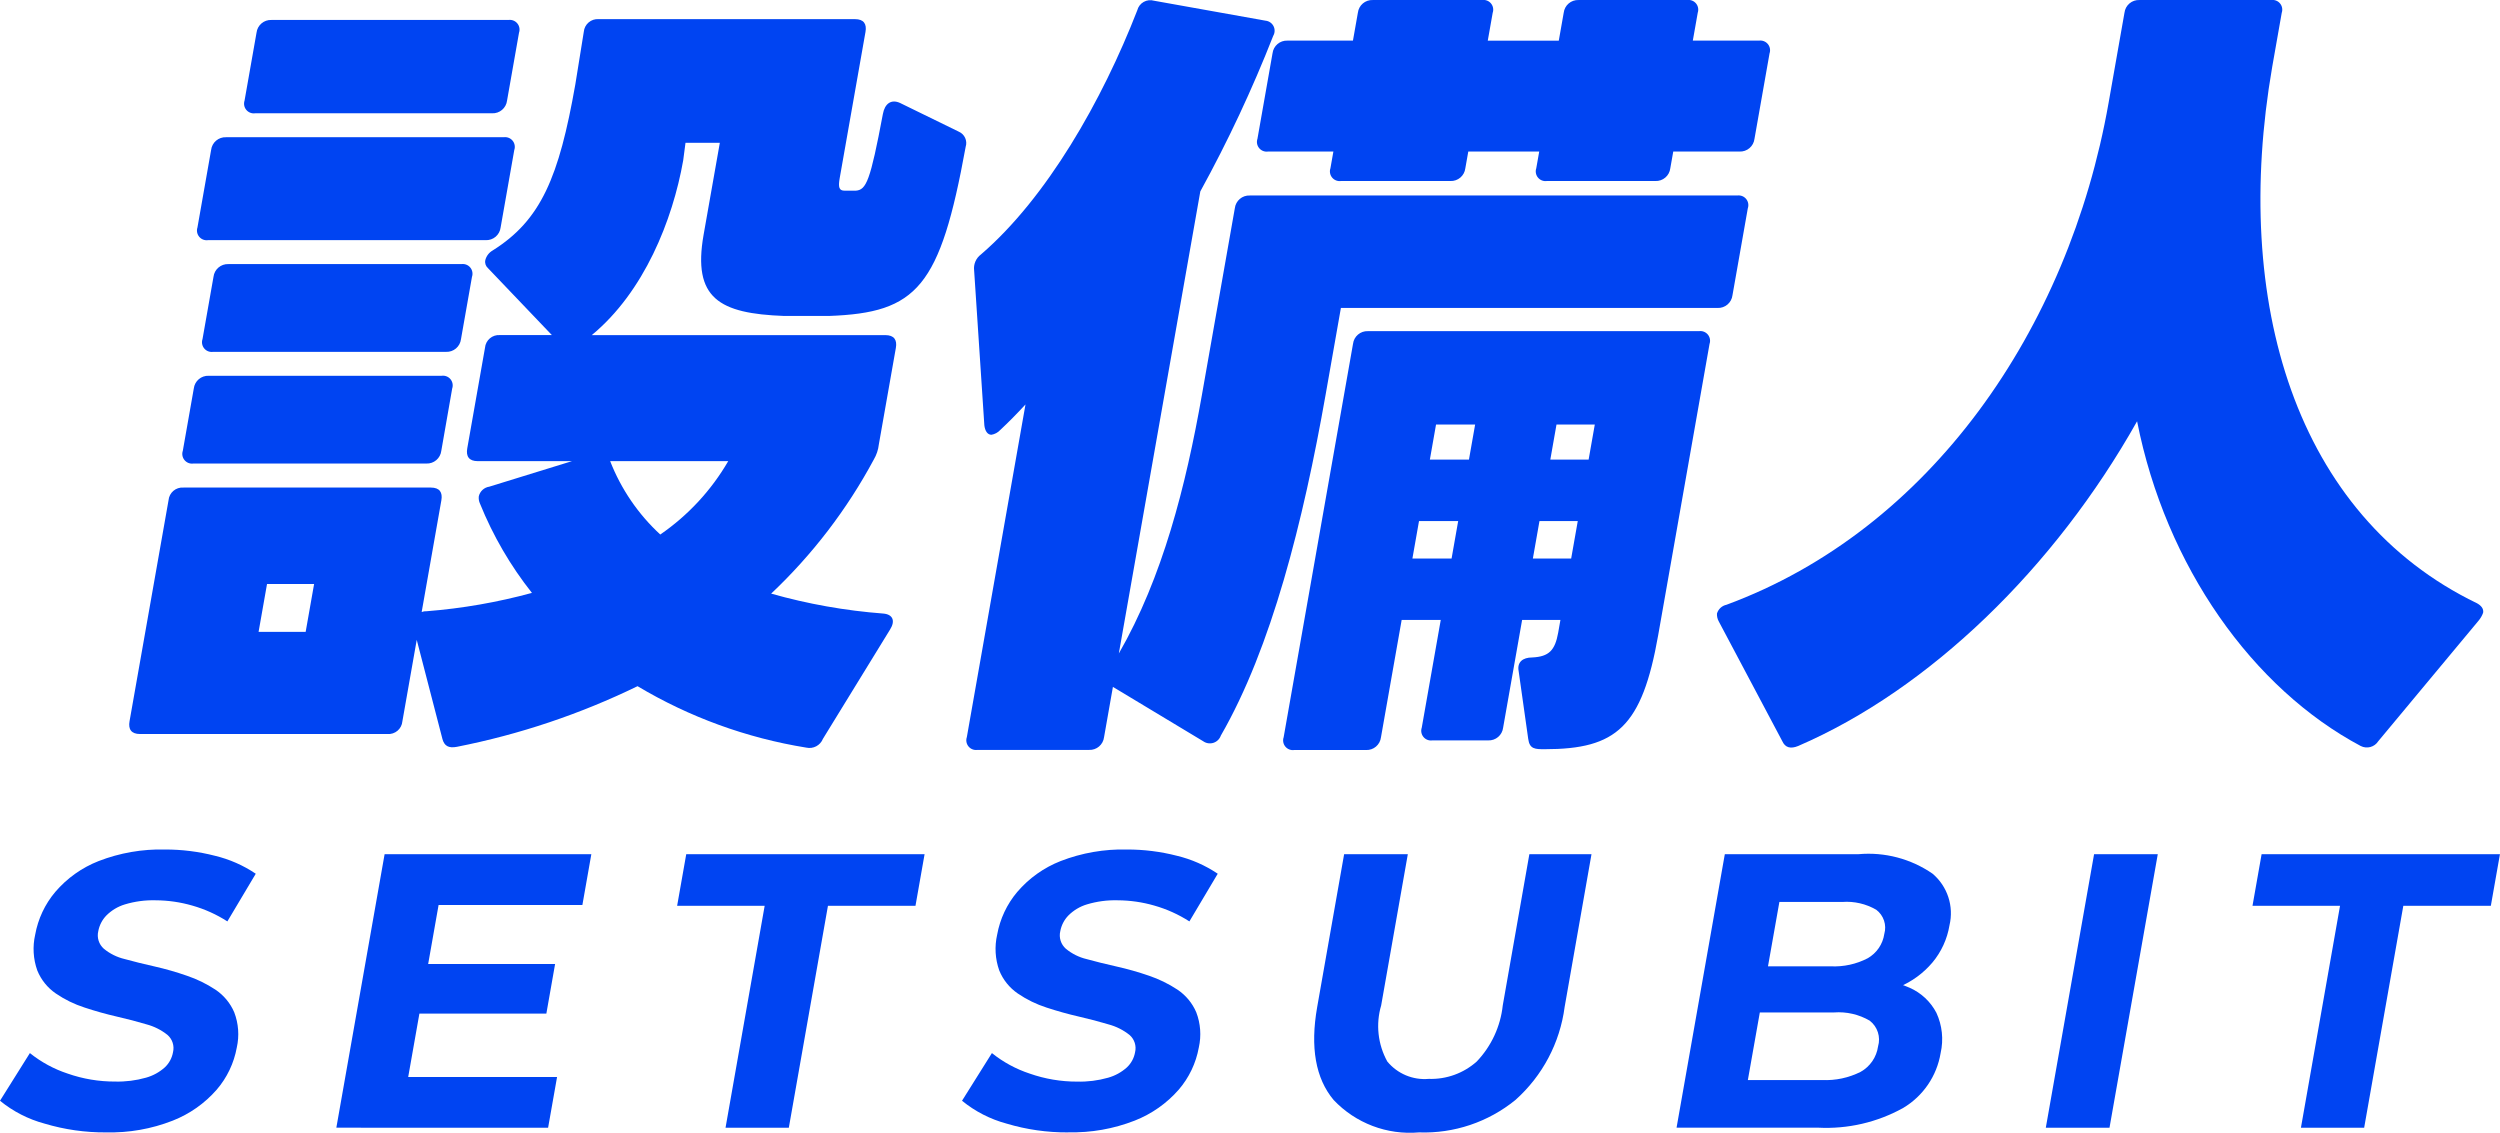
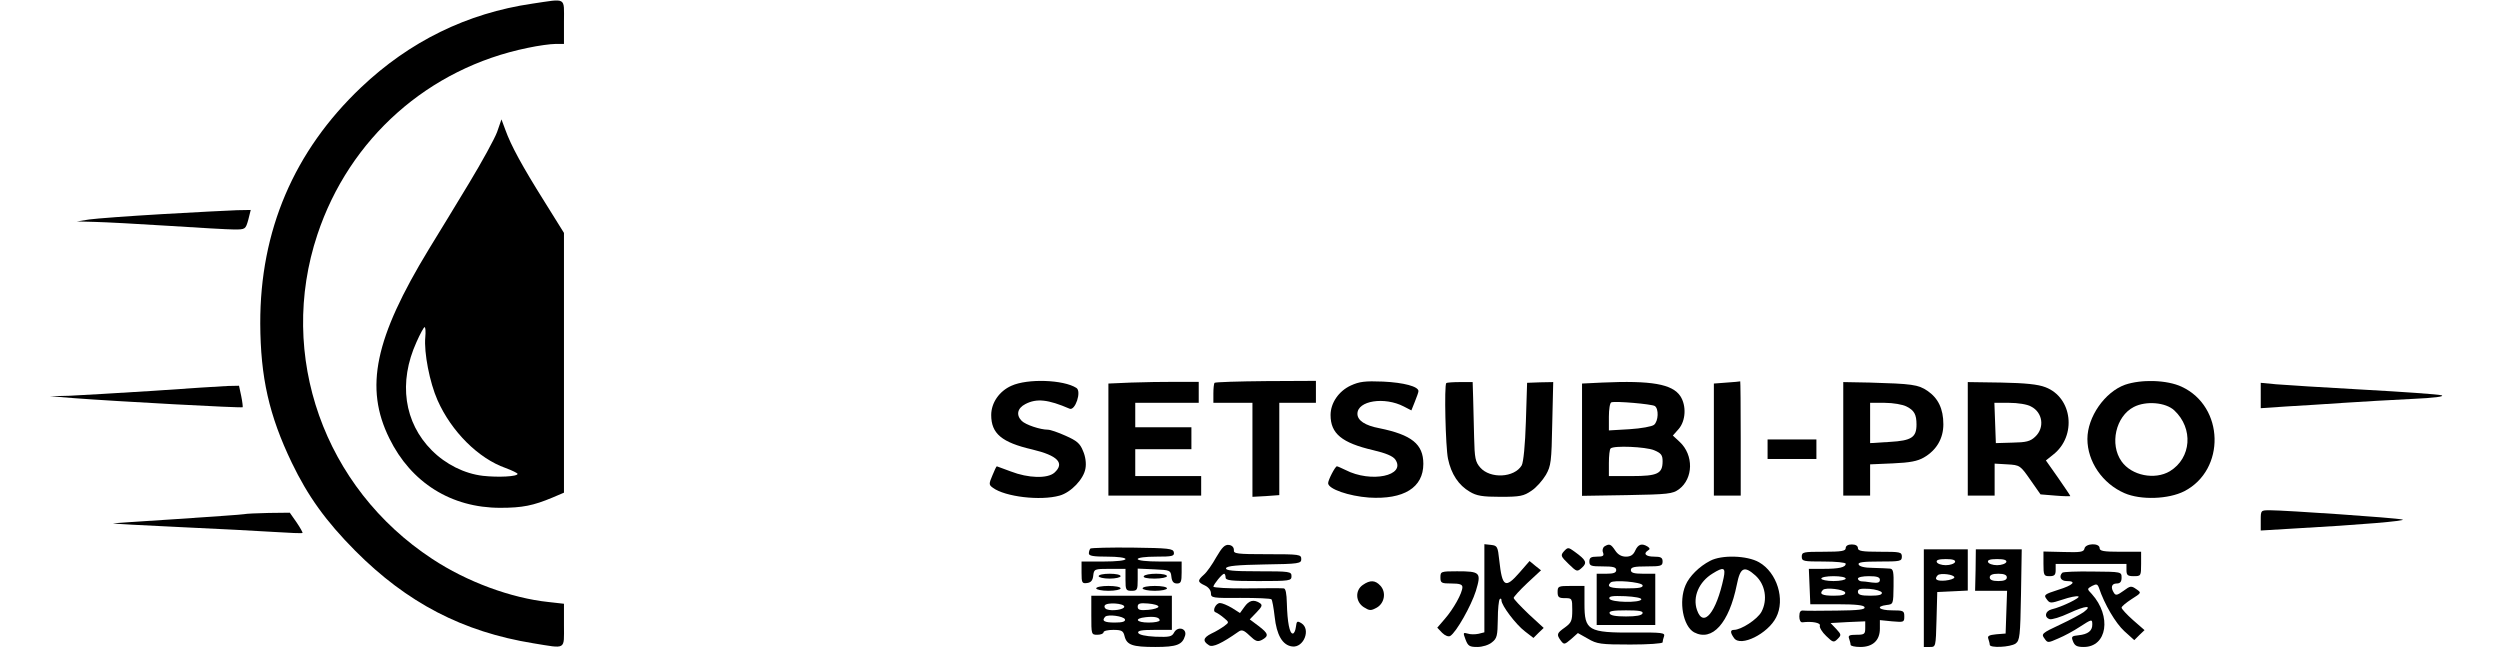
- <svg xmlns="http://www.w3.org/2000/svg" width="134.669" height="61">
-   <defs>
-     <clipPath id="a">
-       <path data-name="長方形 4" fill="#0044f2" d="M0 0h134.669v15.239H0z" />
-     </clipPath>
-   </defs>
-   <g data-name="グループ 380">
-     <g data-name="グループ 378" fill="#0044f2">
-       <path data-name="パス 8" d="M10.637 12.249l.735-4.169a.779.779 0 01.809-.688h14.956a.523.523 0 01.566.688l-.735 4.169a.779.779 0 01-.809.688H11.204a.523.523 0 01-.566-.688M23.83 39.797l-1.381-5.329-.773 4.384a.752.752 0 01-.809.688H7.544c-.473 0-.642-.258-.566-.688l2.1-11.9a.752.752 0 01.809-.688h13.322c.473 0 .642.258.566.688l-1.061 6.017a.593.593 0 01.265-.043 30.686 30.686 0 005.675-.988 19.561 19.561 0 01-2.8-4.814.725.725 0 01-.062-.392.683.683 0 01.564-.516l4.454-1.375h-5.074c-.473 0-.642-.258-.566-.688l.955-5.415a.752.752 0 01.809-.688h2.794l-3.446-3.61a.444.444 0 01-.139-.43.833.833 0 01.392-.516c2.609-1.633 3.576-3.954 4.455-8.939l.457-2.837a.752.752 0 01.809-.687h13.8c.473 0 .642.258.566.687l-1.387 7.865c-.091.516-.035.688.265.688h.6c.566-.043.779-.516 1.458-4.126.1-.559.445-.817.923-.6l3.165 1.547a.667.667 0 01.372.817c-1.377 7.564-2.608 8.939-7.366 9.111h-2.408c-3.5-.129-4.948-.946-4.341-4.384l.872-4.942h-1.849l-.124.946c-.568 3.223-2.11 7.091-4.926 9.412h15.816c.473 0 .642.258.566.688l-.917 5.2a2.038 2.038 0 01-.273.817 28.4 28.4 0 01-5.528 7.22 30.7 30.7 0 006.042 1.074c.508.043.662.387.364.86l-3.617 5.888a.782.782 0 01-.9.473 25.707 25.707 0 01-9.086-3.309 39.861 39.861 0 01-9.73 3.266c-.445.086-.68-.043-.784-.43M13.174 5.416l.644-3.653a.779.779 0 01.809-.688h12.765a.523.523 0 01.566.688l-.644 3.653a.779.779 0 01-.809.687H13.741a.523.523 0 01-.566-.687m-2.266 12.85l.591-3.352a.779.779 0 01.809-.688h12.549a.523.523 0 01.566.688l-.591 3.352a.779.779 0 01-.809.688H11.475a.523.523 0 01-.566-.688m-1.061 6.016l.591-3.352a.779.779 0 01.809-.688h12.544a.523.523 0 01.566.688l-.586 3.352a.779.779 0 01-.809.688H10.414a.523.523 0 01-.566-.688m6.617 9.756l.455-2.579h-2.536l-.455 2.579zm19.1-5.243a12.282 12.282 0 003.663-3.954h-6.36a10.657 10.657 0 002.7 3.954" />
-       <path data-name="パス 9" d="M94.151 11.217l-.826 4.684a.779.779 0 01-.809.688H72.231l-.818 4.642c-1.212 6.876-2.925 13.667-5.65 18.394a.624.624 0 01-.956.3l-4.857-2.924-.477 2.707a.779.779 0 01-.809.688h-6.017a.523.523 0 01-.566-.688l3.16-17.921c-.478.516-.9.946-1.36 1.375a.83.83 0 01-.475.258c-.215 0-.349-.215-.382-.516l-.55-8.337a.929.929 0 01.367-.86c3.546-3.051 6.534-8.294 8.421-13.151A.723.723 0 0162.17.04l6 1.074a.543.543 0 01.415.817 71.826 71.826 0 01-3.927 8.38l-4.389 24.89c2.353-4.083 3.611-9.025 4.475-13.925l1.773-10.057a.779.779 0 01.809-.688h26.259a.523.523 0 01.566.688M91.453.688l-.265 1.5h3.567a.523.523 0 01.566.688l-.811 4.6a.779.779 0 01-.809.688h-3.567l-.159.9a.779.779 0 01-.809.687h-5.845a.523.523 0 01-.566-.687l.159-.9h-3.821l-.159.9a.779.779 0 01-.809.687h-5.892a.523.523 0 01-.566-.687l.159-.9h-3.524a.523.523 0 01-.566-.688l.811-4.6a.779.779 0 01.809-.688h3.524l.265-1.5a.779.779 0 01.808-.687h5.888a.523.523 0 01.567.688l-.265 1.5h3.825l.265-1.5a.779.779 0 01.808-.688h5.845a.523.523 0 01.566.688m.637 17.836l-2.766 15.687c-.872 4.942-2.244 6.146-6.112 6.146-.516 0-.817 0-.89-.558l-.516-3.653c-.089-.473.215-.731.73-.731.91-.043 1.229-.387 1.4-1.332l.121-.688h-2.063l-1.023 5.8a.779.779 0 01-.809.688h-3.008a.523.523 0 01-.566-.688l1.023-5.8h-2.106l-1.114 6.318a.779.779 0 01-.809.688h-3.868a.523.523 0 01-.566-.688l3.736-21.188a.779.779 0 01.809-.688h17.831a.523.523 0 01.566.688m-14.733 4.341l-.333 1.891h2.106l.333-1.891zm-.917 5.2l-.356 2.02h2.11l.356-2.02zm7.406-5.2l-.333 1.891h2.063l.333-1.891zm-.917 5.2l-.356 2.02h2.063l.356-2.02z" />
-       <path data-name="パス 10" d="M133.421 32.491c.235.129.377.3.339.516a1.369 1.369 0 01-.248.43l-5.4 6.489a.727.727 0 01-.948.258c-5.815-3.094-10.5-9.67-12.044-17.492-4.446 7.908-11.185 14.44-18.255 17.492q-.626.258-.857-.258l-3.419-6.446a.786.786 0 01-.1-.43.681.681 0 01.513-.473c10.941-4.04 18.422-14.784 20.582-27.033l.856-4.856a.779.779 0 01.814-.687h7.091a.523.523 0 01.567.688l-.515 2.922c-2.185 12.635 1.242 24.153 11.024 28.881" />
-     </g>
-     <g data-name="グループ 379">
-       <g data-name="グループ 8" clip-path="url(#a)" fill="#0044f2" transform="translate(0 45.761)">
-         <path data-name="パス 26" d="M5.719 15.239a11.274 11.274 0 01-3.319-.474A6.434 6.434 0 010 13.534l1.61-2.568a6.5 6.5 0 002.036 1.105A7.651 7.651 0 006.2 12.5a5.569 5.569 0 001.668-.21 2.539 2.539 0 001.014-.558 1.468 1.468 0 00.437-.81.939.939 0 00-.3-.937 3.091 3.091 0 00-1.131-.568Q7.163 9.2 6.293 9t-1.735-.486a5.991 5.991 0 01-1.55-.758 2.756 2.756 0 01-1-1.242 3.463 3.463 0 01-.113-1.926 4.928 4.928 0 011.08-2.3A5.911 5.911 0 015.318.621 9.261 9.261 0 018.89 0a10.674 10.674 0 012.687.337 6.735 6.735 0 012.2.968l-1.529 2.568a7.083 7.083 0 00-1.891-.853 7.209 7.209 0 00-1.97-.284 5.236 5.236 0 00-1.66.221 2.377 2.377 0 00-1 .6 1.645 1.645 0 00-.433.842.963.963 0 00.3.947 2.767 2.767 0 001.119.554q.723.2 1.613.4a16.277 16.277 0 011.744.5 6.677 6.677 0 011.531.747 2.784 2.784 0 011.016 1.221 3.283 3.283 0 01.138 1.9 4.786 4.786 0 01-1.085 2.273 6.114 6.114 0 01-2.37 1.666 9.213 9.213 0 01-3.584.631" />
-         <path data-name="パス 27" d="M18.118 14.985l2.6-14.733h11.136l-.482 2.736h-7.746l-1.637 9.265h8.019l-.483 2.736zm4.22-6.146l.471-2.673h7.093l-.471 2.673z" />
-         <path data-name="パス 28" d="M39.083 14.986l2.108-11.955h-4.715l.49-2.778h12.839l-.49 2.778H44.6l-2.108 11.955z" />
-         <path data-name="パス 29" d="M57.538 15.239a11.274 11.274 0 01-3.316-.474 6.434 6.434 0 01-2.4-1.231l1.61-2.568a6.5 6.5 0 002.036 1.105 7.652 7.652 0 002.555.432 5.569 5.569 0 001.668-.21 2.538 2.538 0 001.014-.558 1.468 1.468 0 00.438-.81.939.939 0 00-.3-.937 3.091 3.091 0 00-1.131-.568q-.73-.221-1.6-.421t-1.735-.484a5.991 5.991 0 01-1.55-.758 2.756 2.756 0 01-1-1.242 3.464 3.464 0 01-.113-1.926 4.929 4.929 0 011.08-2.3A5.911 5.911 0 0157.137.621 9.261 9.261 0 0160.709 0a10.675 10.675 0 012.687.337 6.736 6.736 0 012.2.968L64.07 3.873a7.084 7.084 0 00-1.891-.853 7.209 7.209 0 00-1.971-.284 5.235 5.235 0 00-1.66.221 2.377 2.377 0 00-1 .6 1.646 1.646 0 00-.433.842.963.963 0 00.3.947 2.767 2.767 0 001.122.558q.723.2 1.613.4a16.281 16.281 0 011.744.495 6.676 6.676 0 011.529.747 2.784 2.784 0 011.016 1.221 3.283 3.283 0 01.138 1.9 4.787 4.787 0 01-1.085 2.273 6.114 6.114 0 01-2.366 1.663 9.213 9.213 0 01-3.584.631" />
-         <path data-name="パス 30" d="M76.439 15.239a5.656 5.656 0 01-4.6-1.747q-1.46-1.747-.885-5.009l1.451-8.23h3.431L74.4 8.399a3.944 3.944 0 00.33 3.02 2.6 2.6 0 002.234.937 3.693 3.693 0 002.586-.937 5.192 5.192 0 001.4-3.02L82.383.253h3.347l-1.447 8.23a8.121 8.121 0 01-2.651 5.009 7.786 7.786 0 01-5.191 1.747" />
-         <path data-name="パス 31" d="M90.312 14.985l2.6-14.733h7.2a6.068 6.068 0 013.992 1.052 2.791 2.791 0 01.91 2.778 4.184 4.184 0 01-.923 2.01 4.767 4.767 0 01-1.8 1.315 5.891 5.891 0 01-2.344.463l.556-.884a5.523 5.523 0 012.37.463 2.988 2.988 0 011.436 1.347 3.378 3.378 0 01.228 2.168 4.245 4.245 0 01-2.016 2.957 8.531 8.531 0 01-4.586 1.063zm3.841-2.567h4a4.18 4.18 0 002.077-.442 1.866 1.866 0 00.936-1.368 1.289 1.289 0 00-.45-1.389 3.329 3.329 0 00-1.922-.442h-4.251l.438-2.484h3.641a3.915 3.915 0 001.981-.432 1.809 1.809 0 00.9-1.315 1.21 1.21 0 00-.433-1.3 3.176 3.176 0 00-1.83-.421h-3.389z" />
-         <path data-name="パス 32" d="M110.203 14.986l2.6-14.733h3.431l-2.6 14.733z" />
-         <path data-name="パス 33" d="M123.946 14.986l2.106-11.955h-4.715l.49-2.778h12.839l-.49 2.778h-4.715l-2.109 11.955z" />
-       </g>
-     </g>
+ <svg xmlns="http://www.w3.org/2000/svg" version="1.0" width="1024pt" height="267pt" viewBox="0 0 1024 267" preserveAspectRatio="xMidYMid meet">
+   <g transform="translate(0,267) scale(0.1,-0.1)" fill="#000000" stroke="none">
+     <path d="M2180 2655 c-267 -39 -503 -155 -701 -343 -275 -261 -414 -587 -413 -967 1 -221 36 -376 129 -570 66 -137 139 -239 260 -361 212 -213 440 -332 730 -379 136 -22 125 -29 125 74 l0 88 -62 7 c-154 16 -336 83 -478 177 -443 291 -635 833 -470 1328 131 394 455 682 862 765 42 9 93 16 113 16 l35 0 0 90 c0 104 13 96 -130 75z" />
+     <path d="M2036 2129 c-11 -29 -62 -122 -114 -208 -52 -86 -126 -208 -165 -271 -222 -365 -265 -568 -162 -776 89 -181 253 -284 454 -284 91 0 135 9 214 42 l47 20 0 532 0 532 -81 130 c-91 145 -136 228 -159 292 l-16 43 -18 -52z m-294 -840 c-6 -63 18 -186 50 -258 57 -129 168 -239 279 -278 27 -10 49 -21 49 -24 0 -11 -79 -15 -142 -8 -76 9 -152 47 -209 104 -114 114 -138 279 -63 444 15 34 30 61 33 61 4 0 5 -19 3 -41z" />
+     <path d="M665 1793 c-137 -8 -272 -18 -300 -22 l-50 -8 75 -2 c41 -1 176 -8 300 -16 124 -8 245 -15 270 -15 45 0 46 1 57 40 l10 40 -56 -1 c-31 -1 -168 -8 -306 -16z" />
+     <path d="M4143 1090 c-50 -22 -83 -70 -83 -120 0 -76 43 -112 168 -141 105 -25 134 -56 91 -95 -28 -25 -107 -23 -179 5 -30 11 -56 21 -57 21 -2 0 -10 -17 -18 -37 -15 -35 -15 -39 2 -51 50 -37 195 -54 273 -32 47 13 99 68 106 111 4 21 0 50 -10 72 -12 31 -26 42 -71 62 -31 14 -63 25 -73 25 -31 0 -91 20 -107 36 -24 24 -18 52 15 69 46 24 93 19 181 -19 23 -10 50 71 28 85 -53 34 -200 39 -266 9z" />
+     <path d="M4633 1103 l-93 -4 0 -229 0 -230 190 0 190 0 0 40 0 40 -135 0 -135 0 0 55 0 55 115 0 115 0 0 45 0 45 -115 0 -115 0 0 50 0 50 130 0 130 0 0 43 0 43 -92 0 c-51 0 -135 -1 -185 -3z" />
+     <path d="M4975 1102 c-3 -3 -5 -23 -5 -44 l0 -38 80 0 80 0 0 -192 0 -193 55 3 55 4 0 189 0 189 75 0 75 0 0 45 0 45 -205 -1 c-112 -1 -207 -4 -210 -7z" />
+     <path d="M5533 1091 c-50 -23 -83 -72 -83 -121 0 -76 46 -114 175 -144 51 -12 80 -24 90 -38 46 -67 -100 -97 -204 -43 -17 8 -32 15 -35 15 -7 0 -36 -56 -36 -69 0 -24 85 -53 167 -59 143 -9 223 41 223 138 0 81 -48 119 -180 146 -59 11 -90 32 -90 59 0 54 111 71 190 30 l31 -16 14 35 c8 20 15 39 15 44 0 19 -60 35 -145 39 -74 3 -97 0 -132 -16z" />
+     <path d="M5924 1101 c-9 -9 -3 -263 7 -310 13 -63 44 -109 89 -135 28 -17 52 -21 126 -21 80 0 95 3 127 25 20 13 46 43 59 65 21 37 23 54 26 210 l4 170 -54 -1 -53 -2 -5 -159 c-3 -96 -10 -166 -17 -179 -30 -51 -129 -56 -170 -9 -20 23 -23 38 -25 123 -1 53 -3 126 -4 162 l-2 65 -52 0 c-28 0 -54 -2 -56 -4z" />
+     <path d="M6563 1103 l-83 -4 0 -230 0 -230 184 3 c169 3 187 5 213 24 59 44 61 140 3 194 l-28 26 24 27 c29 34 32 95 7 134 -33 50 -119 65 -320 56z m215 -96 c17 -11 15 -62 -3 -77 -8 -7 -53 -15 -100 -18 l-85 -5 0 56 c0 30 4 57 10 59 17 6 165 -7 178 -15z m-3 -181 c29 -12 35 -20 35 -45 0 -51 -20 -61 -126 -61 l-94 0 0 53 c0 30 3 57 7 60 12 13 144 7 178 -7z" />
+     <path d="M7073 1103 l-53 -4 0 -230 0 -229 55 0 55 0 0 235 c0 129 -1 234 -2 233 -2 -1 -27 -3 -55 -5z" />
+     <path d="M7550 873 l0 -233 55 0 55 0 0 64 0 64 93 4 c70 3 101 9 127 24 52 30 80 78 80 136 0 63 -21 107 -65 137 -38 26 -64 29 -237 34 l-108 2 0 -232z m259 132 c32 -16 41 -33 41 -74 0 -52 -20 -66 -109 -71 l-81 -5 0 83 0 82 60 0 c34 0 74 -7 89 -15z" />
+     <path d="M8060 873 l0 -233 55 0 55 0 0 66 0 65 52 -3 c51 -3 53 -4 94 -63 l42 -60 61 -5 c34 -3 61 -3 61 -2 0 2 -23 36 -50 75 l-50 71 30 24 c97 76 79 234 -32 276 -31 12 -82 17 -181 19 l-137 2 0 -232z m259 132 c48 -24 57 -87 17 -124 -20 -19 -37 -23 -93 -24 l-68 -2 -3 83 -3 82 61 0 c34 0 74 -6 89 -15z" />
+     <path d="M8704 1094 c-83 -30 -154 -132 -154 -222 0 -93 62 -183 152 -222 67 -29 180 -25 245 8 170 88 164 347 -11 428 -60 28 -165 31 -232 8z m202 -105 c79 -74 70 -195 -18 -249 -62 -37 -157 -18 -198 40 -50 70 -24 185 50 223 50 26 131 19 166 -14z" />
+     <path d="M9260 1050 l0 -52 103 7 c56 3 163 10 237 15 74 5 200 12 280 16 91 4 136 10 120 15 -14 4 -158 14 -320 23 -162 9 -323 19 -357 22 l-63 6 0 -52z" />
+     <path d="M625 1069 c-143 -9 -296 -18 -340 -20 l-80 -2 100 -8 c171 -13 686 -41 689 -37 1 1 -1 22 -6 46 l-9 42 -47 -1 c-26 -1 -164 -10 -307 -20z" />
+     <path d="M7240 830 l0 -40 100 0 100 0 0 40 0 40 -100 0 -100 0 0 -40z" />
+     <path d="M9260 539 l0 -42 133 8 c273 15 471 32 447 37 -27 7 -481 38 -542 38 -38 0 -38 0 -38 -41z" />
+     <path d="M1000 564 c-8 -2 -132 -10 -275 -20 -143 -9 -261 -17 -262 -18 -2 -1 122 -8 275 -15 152 -7 327 -16 387 -20 61 -4 112 -6 114 -4 2 1 -9 21 -24 43 l-28 40 -86 -1 c-47 -1 -93 -3 -101 -5z" />
+     <path d="M4982 388 c-16 -29 -39 -62 -51 -72 -27 -24 -26 -30 4 -44 15 -7 25 -20 25 -32 0 -19 6 -20 121 -19 67 0 124 -2 127 -6 3 -3 9 -35 13 -71 8 -75 32 -117 72 -122 47 -6 77 70 38 95 -18 11 -20 9 -23 -15 -2 -15 -7 -27 -13 -27 -13 0 -22 47 -24 123 -1 42 -5 62 -13 62 -7 1 -75 1 -150 0 -76 -1 -138 3 -138 7 1 10 36 53 44 53 3 0 6 -7 6 -15 0 -13 22 -15 135 -15 128 0 135 1 135 20 0 19 -7 20 -136 20 -104 0 -135 3 -132 13 4 9 46 13 156 15 144 2 152 4 152 22 0 19 -7 20 -139 20 -126 0 -139 2 -137 17 0 11 -7 19 -20 21 -17 2 -28 -9 -52 -50z" />
+     <path d="M6080 261 l0 -181 -24 -6 c-14 -3 -34 -3 -45 1 -18 5 -19 4 -8 -25 10 -26 16 -30 48 -30 21 0 47 8 60 19 21 16 23 28 24 94 0 42 4 79 8 83 4 4 7 2 7 -5 0 -21 59 -99 96 -127 l35 -27 21 21 21 20 -62 57 c-33 32 -61 61 -61 66 0 4 25 32 56 61 l56 52 -24 19 -23 19 -40 -46 c-60 -69 -72 -61 -84 49 -6 56 -8 60 -33 63 l-28 3 0 -180z" />
+     <path d="M6572 432 c-7 -5 -10 -16 -6 -25 5 -14 0 -17 -25 -17 -24 0 -31 -4 -31 -20 0 -18 7 -20 55 -20 42 0 55 -3 55 -15 0 -11 -11 -15 -40 -15 l-40 0 0 -105 0 -105 120 0 120 0 0 105 0 105 -50 0 c-38 0 -50 4 -50 15 0 12 14 15 65 15 58 0 65 2 65 20 0 16 -7 20 -35 20 -34 0 -46 12 -24 26 8 4 7 9 -2 15 -24 15 -39 10 -51 -16 -8 -18 -19 -25 -38 -25 -18 0 -33 8 -44 25 -18 27 -24 29 -44 17z m156 -159 c3 -10 -15 -13 -67 -13 -66 0 -82 6 -64 24 12 12 126 2 131 -11z m-5 -58 c-4 -15 -125 -13 -131 3 -3 10 12 12 65 10 39 -2 67 -7 66 -13z m5 -57 c-3 -9 -26 -13 -68 -13 -42 0 -65 4 -67 13 -4 9 14 12 67 12 53 0 71 -3 68 -12z" />
+     <path d="M7560 425 c0 -12 -17 -15 -90 -15 -83 0 -90 -1 -90 -20 0 -19 7 -20 90 -20 50 0 90 -4 90 -9 0 -15 -28 -21 -91 -21 l-60 0 3 -72 3 -73 109 0 c79 0 111 -4 113 -12 4 -10 -24 -13 -114 -14 -65 -1 -126 -1 -135 0 -13 2 -18 -5 -18 -24 0 -15 5 -25 13 -24 39 5 76 -2 71 -14 -2 -7 9 -26 26 -42 28 -27 31 -28 47 -12 16 16 15 18 -6 41 l-23 24 71 4 71 3 0 -27 c0 -25 -3 -28 -36 -28 -29 0 -35 -3 -30 -16 3 -9 6 -20 6 -25 0 -5 18 -9 40 -9 51 0 80 27 80 75 l0 35 50 -5 c48 -4 50 -4 50 20 0 23 -3 25 -50 25 -53 0 -70 16 -22 22 27 3 27 4 28 76 1 60 -1 72 -15 73 -9 1 -40 2 -70 3 -34 0 -56 6 -58 14 -4 9 18 12 86 12 84 0 91 1 91 20 0 19 -7 20 -90 20 -73 0 -90 3 -90 15 0 9 -9 15 -25 15 -16 0 -25 -6 -25 -15z m0 -125 c0 -5 -22 -10 -50 -10 -27 0 -50 5 -50 10 0 6 23 10 50 10 28 0 50 -4 50 -10z m140 -5 c0 -11 -8 -14 -32 -11 -18 3 -39 5 -45 5 -7 1 -13 6 -13 11 0 6 20 10 45 10 33 0 45 -4 45 -15z m-142 -52 c2 -9 -11 -13 -47 -13 -48 0 -61 7 -44 24 12 11 86 2 91 -11z m150 0 c2 -9 -11 -13 -47 -13 -39 0 -51 4 -51 16 0 12 10 14 47 12 26 -2 48 -9 51 -15z" />
+     <path d="M8538 423 c-3 -14 -16 -16 -85 -14 l-83 2 0 -50 c0 -48 2 -51 25 -51 20 0 25 5 25 25 l0 25 145 0 145 0 0 -25 c0 -21 5 -25 30 -25 29 0 30 1 30 50 l0 50 -85 0 c-69 0 -85 3 -85 15 0 22 -58 20 -62 -2z" />
+     <path d="M4466 423 c-3 -4 -6 -12 -6 -20 0 -10 19 -13 75 -13 43 0 75 -4 75 -10 0 -6 -37 -10 -90 -10 l-90 0 0 -46 c0 -41 2 -45 23 -42 16 2 23 11 25 31 3 26 5 27 68 27 l64 0 0 -45 c0 -41 2 -45 25 -45 23 0 25 4 25 45 l0 46 68 -3 c65 -3 67 -4 70 -30 2 -20 9 -28 23 -28 16 0 19 7 19 45 l0 45 -90 0 c-53 0 -90 4 -90 10 0 6 32 10 76 10 66 0 75 2 72 18 -3 15 -20 17 -169 19 -92 1 -169 -1 -173 -4z" />
+     <path d="M6406 412 c-15 -17 -13 -21 19 -52 34 -33 35 -33 55 -15 22 20 17 31 -30 65 -26 19 -28 19 -44 2z" />
+     <path d="M7880 220 l0 -200 25 0 c24 0 24 0 27 112 l3 113 63 3 62 3 0 84 0 85 -90 0 -90 0 0 -200z m128 148 c-3 -7 -20 -13 -38 -13 -18 0 -35 6 -37 13 -3 8 8 12 37 12 29 0 40 -4 38 -12z m-3 -63 c0 -5 -17 -11 -37 -13 -36 -3 -47 5 -31 22 11 10 68 3 68 -9z" />
+     <path d="M8092 335 l-2 -85 65 0 66 0 -3 -87 -3 -88 -38 -3 c-30 -3 -37 -7 -33 -18 3 -9 6 -20 6 -25 0 -14 84 -10 106 5 17 13 19 30 22 200 l3 186 -94 0 -94 0 -1 -85z m126 33 c-3 -7 -20 -13 -38 -13 -18 0 -35 6 -37 13 -3 8 8 12 37 12 29 0 40 -4 38 -12z m2 -63 c0 -10 -11 -15 -35 -15 -24 0 -35 5 -35 15 0 10 11 15 35 15 24 0 35 -5 35 -15z" />
+     <path d="M7005 373 c-45 -23 -86 -64 -101 -100 -29 -67 -10 -168 35 -193 74 -39 143 37 175 195 14 71 30 79 76 38 41 -37 51 -100 25 -149 -17 -31 -83 -74 -113 -74 -16 0 -15 -12 1 -34 27 -37 138 18 172 85 38 73 4 184 -70 226 -49 28 -153 31 -200 6z m55 -70 c-30 -142 -83 -207 -109 -132 -19 54 8 116 64 150 45 28 54 25 45 -18z" />
+     <path d="M5900 305 c0 -23 4 -25 45 -25 34 0 45 -4 45 -15 0 -24 -37 -90 -72 -130 l-31 -36 20 -21 c12 -12 26 -17 33 -13 25 15 86 124 105 184 23 76 19 81 -77 81 -66 0 -68 -1 -68 -25z" />
+     <path d="M8447 324 c-15 -16 -6 -34 18 -34 43 0 27 -17 -35 -36 -56 -18 -60 -21 -47 -38 13 -18 16 -18 65 -2 29 10 58 16 65 13 12 -4 -67 -43 -110 -53 -26 -7 -31 -32 -8 -40 8 -3 45 8 81 25 67 31 97 33 59 4 -11 -8 -55 -32 -98 -52 -73 -34 -77 -38 -63 -56 13 -19 14 -19 57 0 24 10 63 31 87 47 51 33 52 33 52 9 0 -25 -18 -39 -56 -43 -28 -3 -31 -5 -23 -25 7 -18 16 -23 44 -23 96 0 115 126 33 217 -20 21 -20 21 1 33 18 9 22 8 28 -7 23 -69 69 -146 104 -178 l41 -37 21 21 21 20 -47 41 c-26 23 -47 46 -47 51 0 5 18 20 41 35 41 26 41 26 19 41 -20 14 -24 14 -52 -7 -25 -18 -32 -20 -39 -9 -15 23 -10 39 11 39 14 0 20 7 20 24 0 24 -1 24 -118 25 -65 1 -121 -1 -125 -5z" />
+     <path d="M4500 310 c0 -5 20 -10 45 -10 25 0 45 5 45 10 0 6 -20 10 -45 10 -25 0 -45 -4 -45 -10z" />
+     <path d="M4685 310 c-4 -6 13 -10 44 -10 28 0 51 5 51 10 0 6 -20 10 -44 10 -25 0 -48 -4 -51 -10z" />
+     <path d="M5582 274 c-32 -22 -30 -69 4 -91 24 -15 29 -15 53 -2 32 18 40 63 15 90 -21 23 -42 24 -72 3z" />
+     <path d="M4490 260 c0 -5 23 -10 50 -10 28 0 50 5 50 10 0 6 -22 10 -50 10 -27 0 -50 -4 -50 -10z" />
+     <path d="M4680 260 c0 -5 23 -10 50 -10 28 0 50 5 50 10 0 6 -22 10 -50 10 -27 0 -50 -4 -50 -10z" />
+     <path d="M6380 245 c0 -21 5 -25 30 -25 29 0 30 -1 30 -49 0 -44 -4 -52 -30 -71 -34 -24 -35 -29 -17 -54 13 -17 15 -17 42 6 l28 25 41 -23 c37 -22 53 -24 174 -24 73 0 132 4 132 9 0 5 3 17 6 25 5 14 -9 16 -122 15 -190 -1 -204 8 -204 118 l0 73 -55 0 c-52 0 -55 -1 -55 -25z" />
+     <path d="M4470 150 c0 -79 0 -80 25 -80 14 0 25 5 25 10 0 6 18 10 40 10 34 0 41 -4 46 -25 9 -37 32 -45 126 -45 88 0 111 9 122 46 9 30 -30 41 -45 13 -9 -17 -19 -19 -76 -17 -42 2 -68 8 -71 16 -3 9 15 12 67 12 l71 0 0 70 0 70 -165 0 -165 0 0 -80z m135 35 c0 -12 -50 -19 -71 -11 -9 3 -12 11 -9 16 8 14 80 9 80 -5z m140 0 c0 -5 -19 -11 -42 -13 -34 -3 -43 0 -43 13 0 13 9 16 43 13 23 -2 42 -7 42 -13z m-137 -52 c2 -9 -10 -13 -42 -13 -43 0 -55 7 -39 24 12 11 76 2 81 -11z m142 -4 c0 -5 -20 -9 -45 -9 -52 0 -61 17 -12 22 37 4 57 -1 57 -13z" />
+     <path d="M5097 184 l-18 -25 -33 21 c-19 11 -40 20 -49 20 -17 0 -33 -33 -18 -38 6 -2 21 -12 33 -22 23 -19 23 -19 3 -34 -11 -8 -35 -23 -53 -31 -34 -17 -37 -31 -10 -48 15 -10 53 8 120 55 14 10 22 8 47 -16 24 -23 32 -26 50 -17 29 16 27 26 -14 57 l-36 27 28 29 c23 24 25 30 13 38 -25 16 -44 11 -63 -16z" />
  </g>
</svg>
